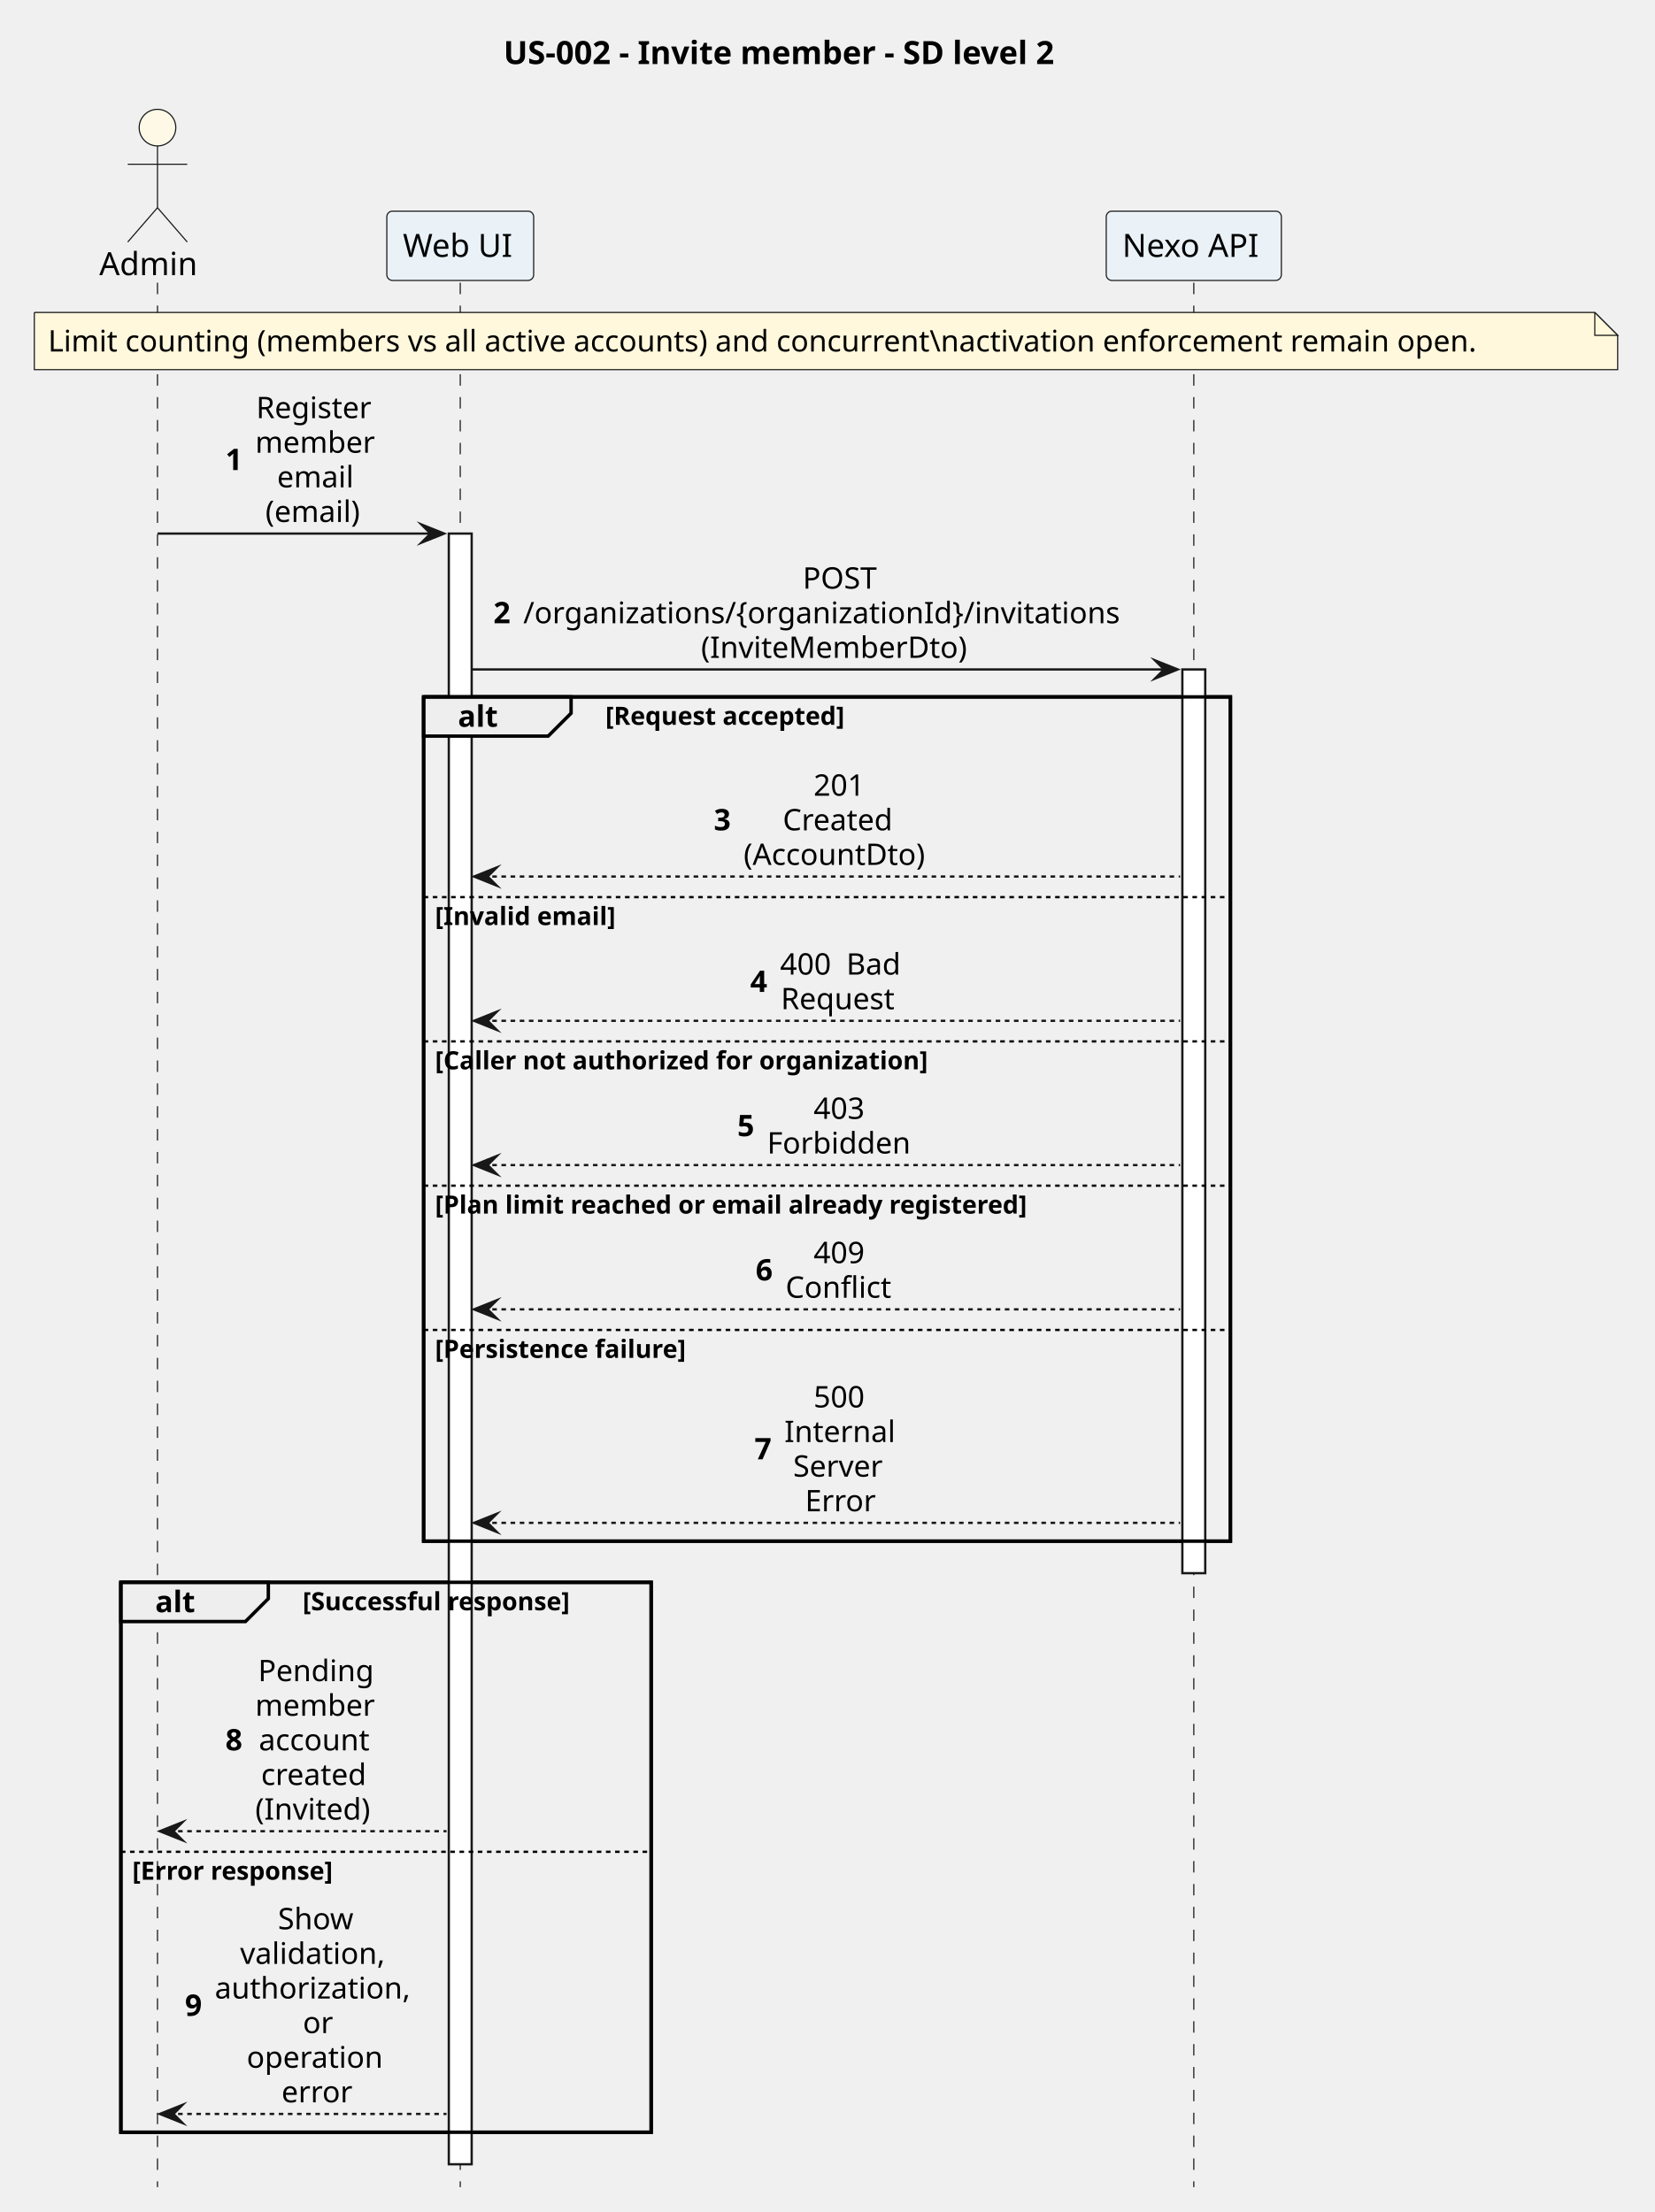
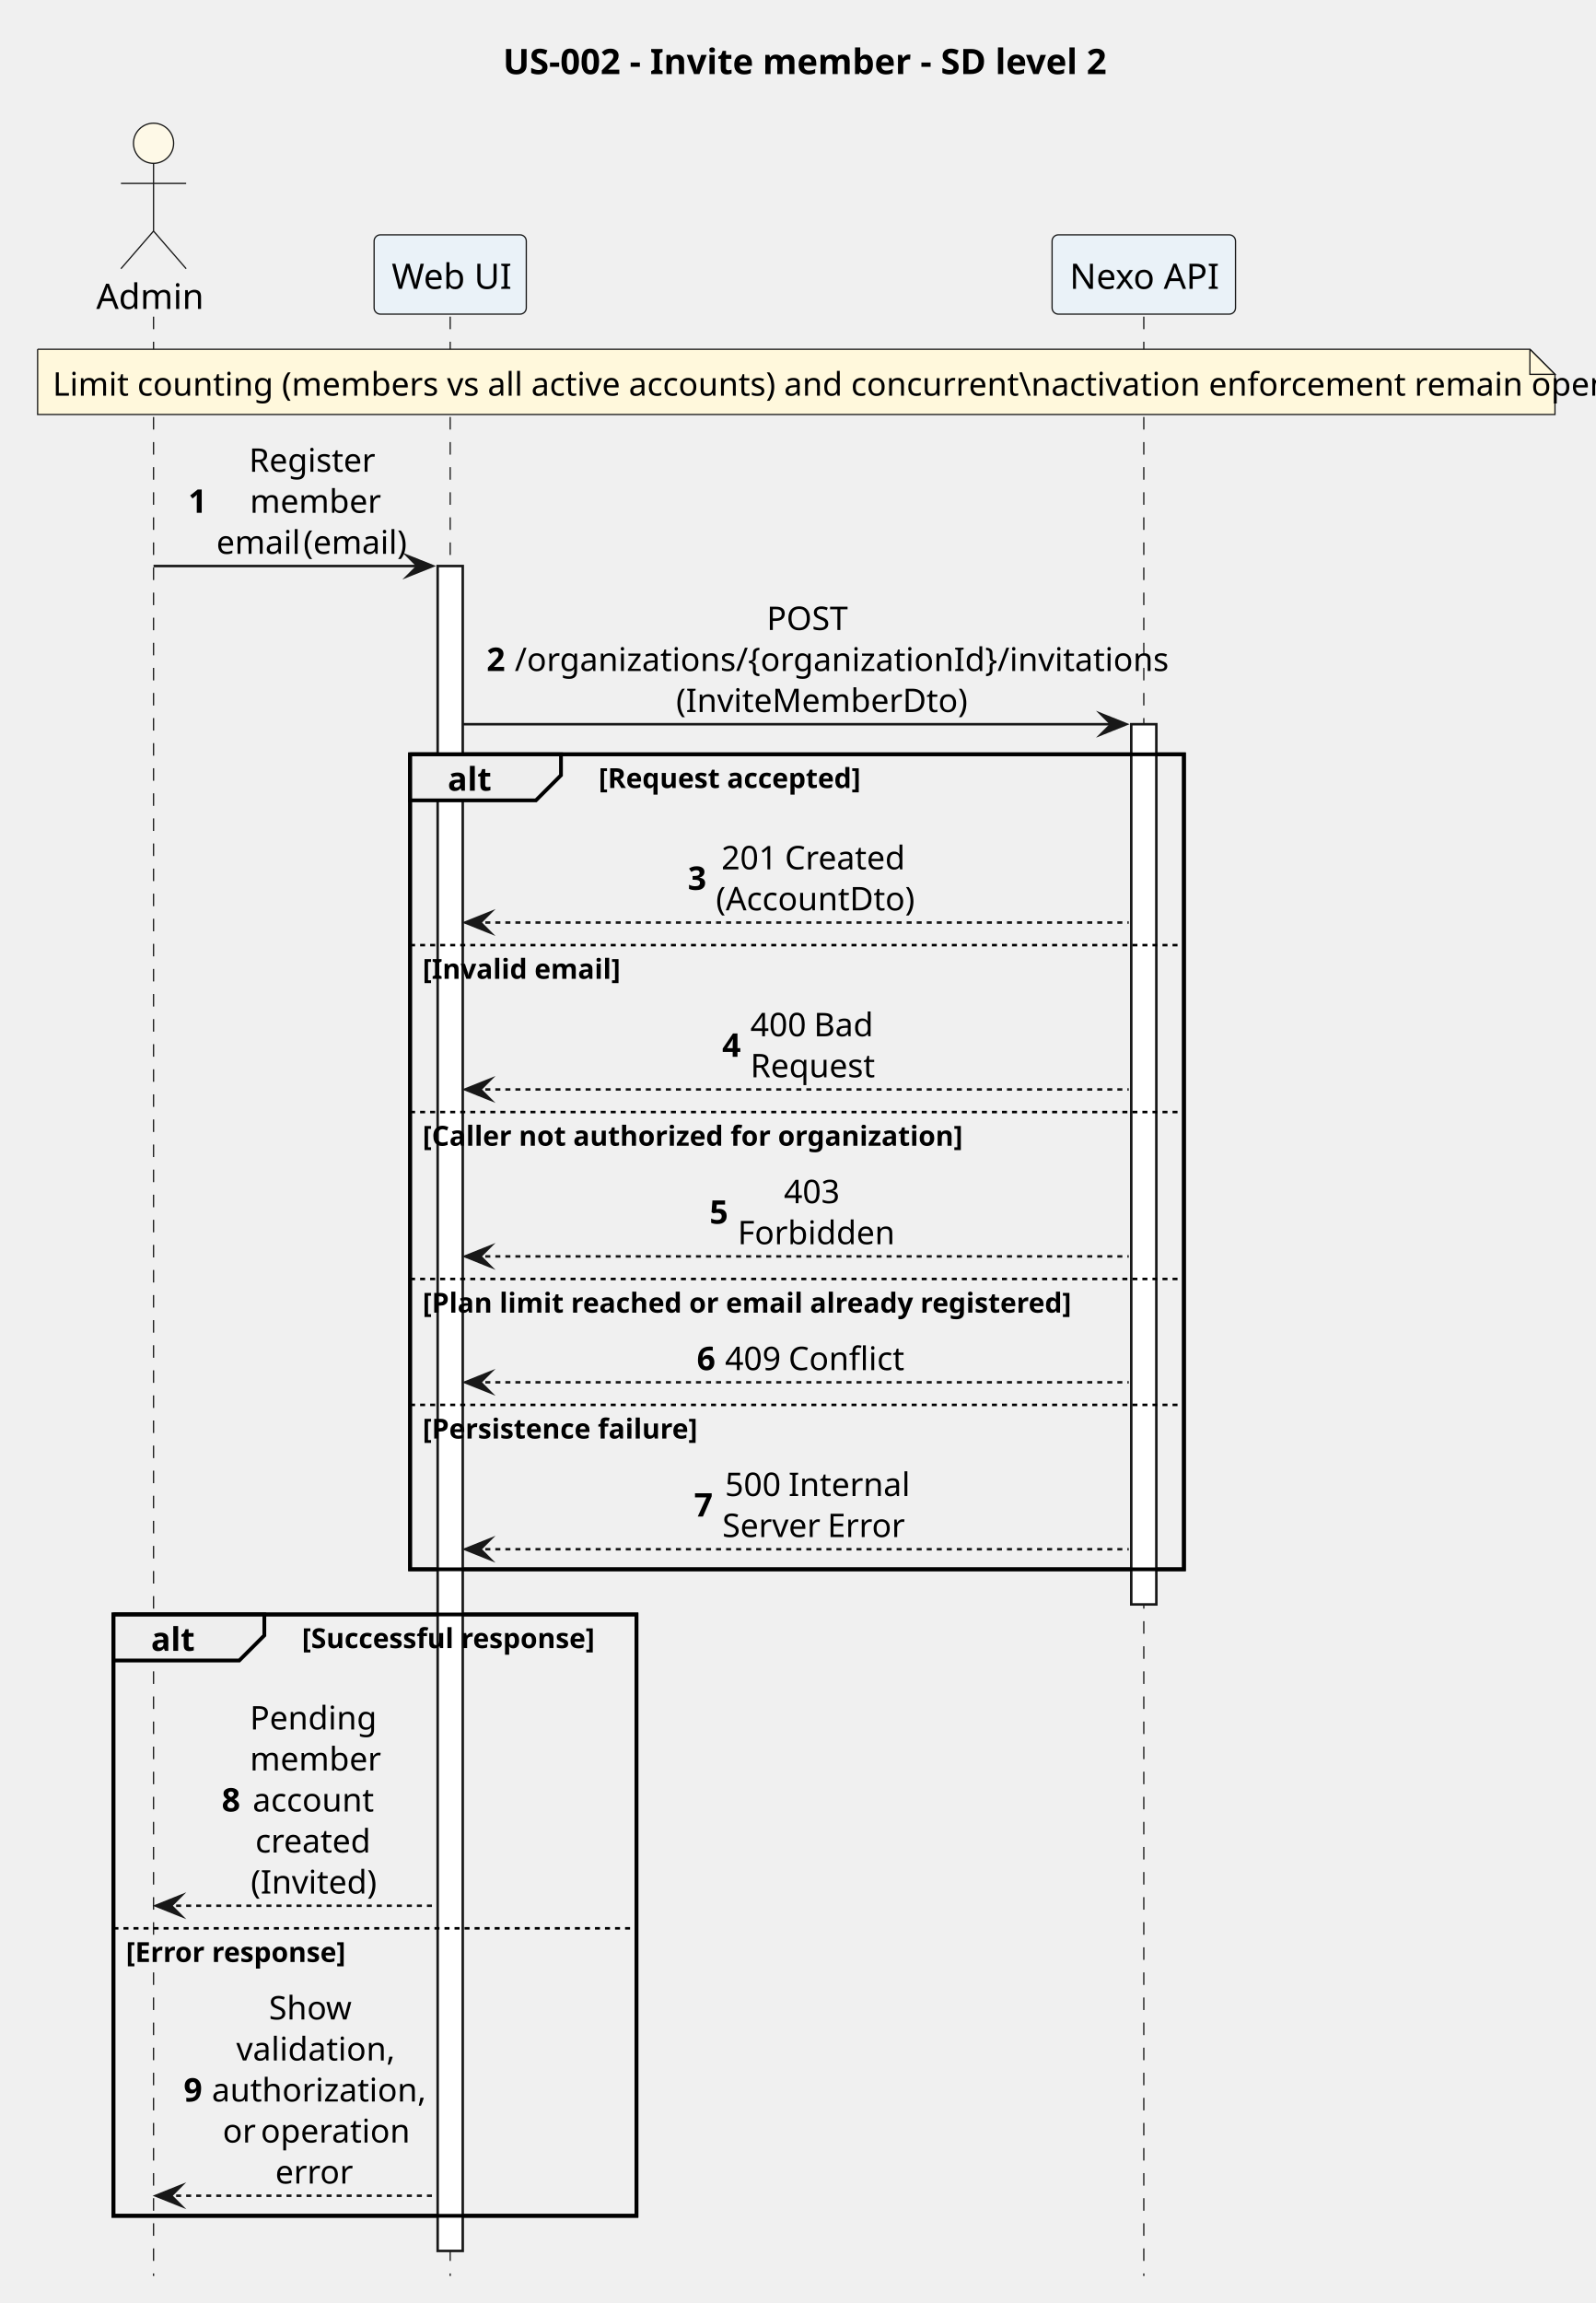
- <svg xmlns="http://www.w3.org/2000/svg" version="1.1" data-diagram-type="SEQUENCE" style="width:723px;height:967px;background:#FFFFFF;" width="723px" height="967px" viewBox="0 0 723 967" zoomAndPan="magnify" preserveAspectRatio="none" contentStyleType="text/css">
+ <svg xmlns="http://www.w3.org/2000/svg" version="1.1" data-diagram-type="SEQUENCE" style="width:636px;height:918px;background:#FFFFFF;" width="636px" height="918px" viewBox="0 0 636 918" zoomAndPan="magnify" preserveAspectRatio="none" contentStyleType="text/css">
  <defs />
  <g font-family="sans-serif" lengthAdjust="spacing">
    <g class="title" data-source-line="1">
-       <text x="220.068" y="27.995" fill="#000" font-size="14" textLength="281.764" font-weight="700">US-002 - Invite member - SD level 2</text>
+       <text x="200.568" y="29.533" fill="#000" font-size="14" textLength="233.427" font-weight="700">US-002 - Invite member - SD level 2</text>
    </g>
-     <rect x="185.15" y="304.656" width="352.6" height="369.078" fill="none" style="stroke:#000;stroke-width:1.5;" />
-     <rect x="52.828" y="691.734" width="231.767" height="240.398" fill="none" style="stroke:#000;stroke-width:1.5;" />
+     <rect x="163.504" y="300.68" width="308.553" height="324.859" fill="none" style="stroke:#000;stroke-width:1.5;" />
+     <rect x="45.224" y="643.539" width="208.545" height="239.703" fill="none" style="stroke:#000;stroke-width:1.5;" />
    <g>
-       <rect x="65.328" y="123.594" width="8" height="832.539" fill="#000" fill-opacity="0" />
-       <line x1="68.828" y1="123.594" x2="68.828" y2="956.133" style="stroke:#181818;stroke-width:0.5;stroke-dasharray:5,5;" />
+       <rect x="57.724" y="126.219" width="8" height="781.023" fill="#000" fill-opacity="0" />
+       <line x1="61.224" y1="126.219" x2="61.224" y2="907.242" style="stroke:#181818;stroke-width:0.5;stroke-dasharray:5,5;" />
    </g>
    <g>
-       <rect x="197.65" y="123.594" width="8" height="832.539" fill="#000" fill-opacity="0" />
-       <line x1="201.15" y1="123.594" x2="201.15" y2="956.133" style="stroke:#181818;stroke-width:0.5;stroke-dasharray:5,5;" />
+       <rect x="176.004" y="126.219" width="8" height="781.023" fill="#000" fill-opacity="0" />
+       <line x1="179.504" y1="126.219" x2="179.504" y2="907.242" style="stroke:#181818;stroke-width:0.5;stroke-dasharray:5,5;" />
    </g>
    <g>
-       <rect x="196.15" y="233.258" width="10" height="712.875" fill="#FFF" style="stroke:#181818;stroke-width:1;" />
+       <rect x="174.504" y="225.625" width="10" height="671.617" fill="#FFF" style="stroke:#181818;stroke-width:1;" />
    </g>
    <g>
-       <rect x="518.25" y="123.594" width="8" height="832.539" fill="#000" fill-opacity="0" />
-       <line x1="521.75" y1="123.594" x2="521.75" y2="956.133" style="stroke:#181818;stroke-width:0.5;stroke-dasharray:5,5;" />
+       <rect x="452.558" y="126.219" width="8" height="781.023" fill="#000" fill-opacity="0" />
+       <line x1="456.058" y1="126.219" x2="456.058" y2="907.242" style="stroke:#181818;stroke-width:0.5;stroke-dasharray:5,5;" />
    </g>
    <g>
-       <rect x="516.75" y="292.656" width="10" height="395.078" fill="#FFF" style="stroke:#181818;stroke-width:1;" />
+       <rect x="451.058" y="288.68" width="10" height="350.859" fill="#FFF" style="stroke:#181818;stroke-width:1;" />
    </g>
-     <text x="43.396" y="120.292" fill="#000" font-size="14" textLength="44.864">Admin</text>
-     <ellipse cx="68.828" cy="55.797" rx="8" ry="8" fill="#FEF9E7" style="stroke:#181818;stroke-width:0.5;" />
-     <path d="M68.828,63.797 L68.828,90.797 M55.828,71.797 L81.828,71.797 M68.828,90.797 L55.828,105.797 M68.828,90.797 L81.828,105.797" style="stroke:#181818;stroke-width:0.5;" fill="none" />
-     <rect x="169.065" y="92.297" width="64.169" height="30.297" fill="#EAF2F8" style="stroke:#181818;stroke-width:0.5;" rx="2.5" ry="2.5" />
-     <text x="176.065" y="112.292" fill="#000" font-size="14" textLength="50.169">Web UI</text>
-     <rect x="483.482" y="92.297" width="76.535" height="30.297" fill="#EAF2F8" style="stroke:#181818;stroke-width:0.5;" rx="2.5" ry="2.5" />
-     <text x="490.482" y="112.292" fill="#000" font-size="14" textLength="62.535">Nexo API</text>
-     <path d="M15,136.594 L15,161.594 L707,161.594 L707,146.594 L697,136.594 L15,136.594" style="stroke:#181818;stroke-width:0.5;" fill="#FFF8DC" />
-     <path d="M697,136.594 L697,146.594 L707,146.594 L697,136.594" style="stroke:#181818;stroke-width:0.5;" fill="#FFF8DC" />
-     <text x="21" y="153.661" fill="#000" font-size="13" textLength="671.899">Limit counting (members vs all active accounts) and concurrent\nactivation enforcement remain open.</text>
-     <polygon points="184.15,229.258,194.15,233.258,184.15,237.258,188.15,233.258" fill="#181818" style="stroke:#181818;stroke-width:1;stroke-linejoin:miter;stroke-miterlimit:10;" />
-     <line x1="68.828" y1="233.258" x2="190.15" y2="233.258" style="stroke:#181818;stroke-width:1;" />
-     <text x="98.506" y="205.493" fill="#000" font-size="13" font-weight="700">1</text>
-     <text x="111.958" y="182.793" fill="#000" font-size="13" textLength="54.107">Register</text>
-     <text x="111.552" y="197.926" fill="#000" font-size="13" textLength="54.92">member</text>
-     <text x="121.086" y="213.059" fill="#000" font-size="13" textLength="35.852">email</text>
-     <text x="116.014" y="228.192" fill="#000" font-size="13" textLength="45.995">(email)</text>
-     <polygon points="504.75,288.656,514.75,292.656,504.75,296.656,508.75,292.656" fill="#181818" style="stroke:#181818;stroke-width:1;stroke-linejoin:miter;stroke-miterlimit:10;" />
-     <line x1="206.15" y1="292.656" x2="510.75" y2="292.656" style="stroke:#181818;stroke-width:1;" />
-     <text x="215.65" y="272.458" fill="#000" font-size="13" font-weight="700">2</text>
-     <text x="350.84" y="257.325" fill="#000" font-size="13" textLength="34.265">POST</text>
-     <text x="228.695" y="272.458" fill="#000" font-size="13" textLength="278.554">/organizations/{organizationId}/invitations</text>
-     <text x="306.397" y="287.59" fill="#000" font-size="13" textLength="123.151">(InviteMemberDto)</text>
-     <path d="M185.15,304.656 L249.593,304.656 L249.593,311.789 L239.593,321.789 L185.15,321.789 L185.15,304.656" style="stroke:#000;stroke-width:1.5;" fill="#EEE" />
-     <rect x="185.15" y="304.656" width="352.6" height="369.078" fill="none" style="stroke:#000;stroke-width:1.5;" />
-     <text x="200.15" y="317.723" fill="#000" font-size="13" textLength="19.443" font-weight="700">alt</text>
-     <text x="264.593" y="316.867" fill="#000" font-size="11" textLength="121.177" font-weight="700">[Request accepted]</text>
-     <polygon points="217.15,379.188,207.15,383.188,217.15,387.188,213.15,383.188" fill="#181818" style="stroke:#181818;stroke-width:1;stroke-linejoin:miter;stroke-miterlimit:10;" />
-     <line x1="211.15" y1="383.188" x2="515.75" y2="383.188" style="stroke:#181818;stroke-width:1;stroke-dasharray:2,2;" />
-     <text x="311.966" y="362.989" fill="#000" font-size="13" font-weight="700">3</text>
-     <text x="355.566" y="347.856" fill="#000" font-size="13" textLength="24.813">201</text>
-     <text x="342.106" y="362.989" fill="#000" font-size="13" textLength="51.733">Created</text>
-     <text x="325.011" y="378.122" fill="#000" font-size="13" textLength="85.922">(AccountDto)</text>
-     <line x1="185.15" y1="392.188" x2="537.75" y2="392.188" style="stroke:#000;stroke-width:1;stroke-dasharray:2,2;" />
-     <text x="190.15" y="404.398" fill="#000" font-size="11" textLength="89.703" font-weight="700">[Invalid email]</text>
-     <polygon points="217.15,442.258,207.15,446.258,217.15,450.258,213.15,446.258" fill="#181818" style="stroke:#181818;stroke-width:1;stroke-linejoin:miter;stroke-miterlimit:10;" />
-     <line x1="211.15" y1="446.258" x2="515.75" y2="446.258" style="stroke:#181818;stroke-width:1;stroke-dasharray:2,2;" />
-     <text x="327.886" y="433.625" fill="#000" font-size="13" font-weight="700">4</text>
-     <text x="340.931" y="426.059" fill="#000" font-size="13" textLength="24.813">400</text>
-     <text x="365.744" y="426.059" fill="#000" font-size="13"> </text>
-     <text x="369.877" y="426.059" fill="#000" font-size="13" textLength="25.137">Bad</text>
-     <text x="341.277" y="441.192" fill="#000" font-size="13" textLength="53.39">Request</text>
-     <line x1="185.15" y1="455.258" x2="537.75" y2="455.258" style="stroke:#000;stroke-width:1;stroke-dasharray:2,2;" />
-     <text x="190.15" y="467.468" fill="#000" font-size="11" textLength="244.664" font-weight="700">[Caller not authorized for organization]</text>
-     <polygon points="217.15,505.328,207.15,509.328,217.15,513.328,213.15,509.328" fill="#181818" style="stroke:#181818;stroke-width:1;stroke-linejoin:miter;stroke-miterlimit:10;" />
-     <line x1="211.15" y1="509.328" x2="515.75" y2="509.328" style="stroke:#181818;stroke-width:1;stroke-dasharray:2,2;" />
-     <text x="322.237" y="496.696" fill="#000" font-size="13" font-weight="700">5</text>
-     <text x="355.566" y="489.129" fill="#000" font-size="13" textLength="24.813">403</text>
-     <text x="335.282" y="504.262" fill="#000" font-size="13" textLength="65.381">Forbidden</text>
-     <line x1="185.15" y1="518.328" x2="537.75" y2="518.328" style="stroke:#000;stroke-width:1;stroke-dasharray:2,2;" />
-     <text x="190.15" y="530.539" fill="#000" font-size="11" textLength="296.114" font-weight="700">[Plan limit reached or email already registered]</text>
-     <polygon points="217.15,568.398,207.15,572.398,217.15,576.398,213.15,572.398" fill="#181818" style="stroke:#181818;stroke-width:1;stroke-linejoin:miter;stroke-miterlimit:10;" />
-     <line x1="211.15" y1="572.398" x2="515.75" y2="572.398" style="stroke:#181818;stroke-width:1;stroke-dasharray:2,2;" />
-     <text x="330.27" y="559.766" fill="#000" font-size="13" font-weight="700">6</text>
-     <text x="355.566" y="552.2" fill="#000" font-size="13" textLength="24.813">409</text>
-     <text x="343.315" y="567.333" fill="#000" font-size="13" textLength="49.315">Conflict</text>
-     <line x1="185.15" y1="581.398" x2="537.75" y2="581.398" style="stroke:#000;stroke-width:1;stroke-dasharray:2,2;" />
-     <text x="190.15" y="593.609" fill="#000" font-size="11" textLength="126.693" font-weight="700">[Persistence failure]</text>
-     <polygon points="217.15,661.734,207.15,665.734,217.15,669.734,213.15,665.734" fill="#181818" style="stroke:#181818;stroke-width:1;stroke-linejoin:miter;stroke-miterlimit:10;" />
-     <line x1="211.15" y1="665.734" x2="515.75" y2="665.734" style="stroke:#181818;stroke-width:1;stroke-dasharray:2,2;" />
-     <text x="329.762" y="637.969" fill="#000" font-size="13" font-weight="700">7</text>
-     <text x="355.566" y="615.27" fill="#000" font-size="13" textLength="24.813">500</text>
-     <text x="342.807" y="630.403" fill="#000" font-size="13" textLength="50.331">Internal</text>
-     <text x="346.657" y="645.536" fill="#000" font-size="13" textLength="42.631">Server</text>
-     <text x="351.872" y="660.668" fill="#000" font-size="13" textLength="32.202">Error</text>
-     <path d="M52.828,691.734 L117.271,691.734 L117.271,698.867 L107.271,708.867 L52.828,708.867 L52.828,691.734" style="stroke:#000;stroke-width:1.5;" fill="#EEE" />
-     <rect x="52.828" y="691.734" width="231.767" height="240.398" fill="none" style="stroke:#000;stroke-width:1.5;" />
-     <text x="67.828" y="704.801" fill="#000" font-size="13" textLength="19.443" font-weight="700">alt</text>
-     <text x="132.271" y="703.945" fill="#000" font-size="11" textLength="136.324" font-weight="700">[Successful response]</text>
-     <polygon points="79.828,796.531,69.828,800.531,79.828,804.531,75.828,800.531" fill="#181818" style="stroke:#181818;stroke-width:1;stroke-linejoin:miter;stroke-miterlimit:10;" />
-     <line x1="73.828" y1="800.531" x2="195.15" y2="800.531" style="stroke:#181818;stroke-width:1;stroke-dasharray:2,2;" />
-     <text x="98.506" y="765.2" fill="#000" font-size="13" font-weight="700">8</text>
-     <text x="112.796" y="734.934" fill="#000" font-size="13" textLength="52.432">Pending</text>
-     <text x="111.552" y="750.067" fill="#000" font-size="13" textLength="54.92">member</text>
-     <text x="113.116" y="765.2" fill="#000" font-size="13" textLength="51.791">account</text>
-     <text x="114.11" y="780.333" fill="#000" font-size="13" textLength="49.804">created</text>
-     <text x="111.577" y="795.465" fill="#000" font-size="13" textLength="54.869">(Invited)</text>
-     <line x1="52.828" y1="809.531" x2="284.595" y2="809.531" style="stroke:#000;stroke-width:1;stroke-dasharray:2,2;" />
-     <text x="57.828" y="821.742" fill="#000" font-size="11" textLength="101.933" font-weight="700">[Error response]</text>
-     <polygon points="79.828,920.133,69.828,924.133,79.828,928.133,75.828,924.133" fill="#181818" style="stroke:#181818;stroke-width:1;stroke-linejoin:miter;stroke-miterlimit:10;" />
-     <line x1="73.828" y1="924.133" x2="195.15" y2="924.133" style="stroke:#181818;stroke-width:1;stroke-dasharray:2,2;" />
-     <text x="80.828" y="881.235" fill="#000" font-size="13" font-weight="700">9</text>
-     <text x="121.473" y="843.403" fill="#000" font-size="13" textLength="35.077">Show</text>
-     <text x="104.944" y="858.536" fill="#000" font-size="13" textLength="68.136">validation,</text>
-     <text x="93.874" y="873.668" fill="#000" font-size="13" textLength="90.276">authorization,</text>
-     <text x="132.363" y="888.801" fill="#000" font-size="13" textLength="13.298">or</text>
-     <text x="107.803" y="903.934" fill="#000" font-size="13" textLength="62.417">operation</text>
-     <text x="123.019" y="919.067" fill="#000" font-size="13" textLength="31.986">error</text>
+     <text x="38.382" y="123.143" fill="#000" font-size="14" textLength="39.683">Admin</text>
+     <ellipse cx="61.224" cy="57.109" rx="8" ry="8" fill="#FEF9E7" style="stroke:#181818;stroke-width:0.5;" />
+     <path d="M61.224,65.109 L61.224,92.109 M48.224,73.109 L74.224,73.109 M61.224,92.109 L48.224,107.109 M61.224,92.109 L74.224,107.109" style="stroke:#181818;stroke-width:0.5;" fill="none" />
+     <rect x="149.167" y="93.609" width="60.676" height="31.609" fill="#EAF2F8" style="stroke:#181818;stroke-width:0.5;" rx="2.5" ry="2.5" />
+     <text x="156.167" y="115.143" fill="#000" font-size="14" textLength="46.676">Web UI</text>
+     <rect x="419.489" y="93.609" width="73.138" height="31.609" fill="#EAF2F8" style="stroke:#181818;stroke-width:0.5;" rx="2.5" ry="2.5" />
+     <text x="426.489" y="115.143" fill="#000" font-size="14" textLength="59.138">Nexo API</text>
+     <path d="M15,139.219 L15,165.219 L620,165.219 L620,149.219 L610,139.219 L15,139.219" style="stroke:#181818;stroke-width:0.5;" fill="#FFF8DC" />
+     <path d="M610,139.219 L610,149.219 L620,149.219 L610,139.219" style="stroke:#181818;stroke-width:0.5;" fill="#FFF8DC" />
+     <text x="21" y="157.714" fill="#000" font-size="13" textLength="584.562">Limit counting (members vs all active accounts) and concurrent\nactivation enforcement remain open.</text>
+     <polygon points="162.504,221.625,172.504,225.625,162.504,229.625,166.504,225.625" fill="#181818" style="stroke:#181818;stroke-width:1;stroke-linejoin:miter;stroke-miterlimit:10;" />
+     <line x1="61.224" y1="225.625" x2="168.504" y2="225.625" style="stroke:#181818;stroke-width:1;" />
+     <text x="75.049" y="204.417" fill="#000" font-size="13" font-weight="700">1</text>
+     <text x="99.275" y="188.065" fill="#000" font-size="13" textLength="48.407">Register</text>
+     <text x="99.64" y="204.417" fill="#000" font-size="13" textLength="47.677">member</text>
+     <text x="86.279" y="220.769" fill="#000" font-size="13" textLength="31.065">email</text>
+     <text x="117.344" y="220.769" fill="#000" font-size="13"> </text>
+     <text x="120.956" y="220.769" fill="#000" font-size="13" textLength="39.724">(email)</text>
+     <polygon points="439.058,284.68,449.058,288.68,439.058,292.68,443.058,288.68" fill="#181818" style="stroke:#181818;stroke-width:1;stroke-linejoin:miter;stroke-miterlimit:10;" />
+     <line x1="184.504" y1="288.68" x2="445.058" y2="288.68" style="stroke:#181818;stroke-width:1;" />
+     <text x="194.004" y="267.472" fill="#000" font-size="13" font-weight="700">2</text>
+     <text x="305.699" y="251.12" fill="#000" font-size="13" textLength="35.395">POST</text>
+     <text x="205.234" y="267.472" fill="#000" font-size="13" textLength="236.323">/organizations/{organizationId}/invitations</text>
+     <text x="269.577" y="283.823" fill="#000" font-size="13" textLength="107.637">(InviteMemberDto)</text>
+     <path d="M163.504,300.68 L223.675,300.68 L223.675,309.031 L213.675,319.031 L163.504,319.031 L163.504,300.68" style="stroke:#000;stroke-width:1.5;" fill="#EEE" />
+     <rect x="163.504" y="300.68" width="308.553" height="324.859" fill="none" style="stroke:#000;stroke-width:1.5;" />
+     <text x="178.504" y="315.175" fill="#000" font-size="13" textLength="15.171" font-weight="700">alt</text>
+     <text x="238.675" y="314.099" fill="#000" font-size="11" textLength="101.471" font-weight="700">[Request accepted]</text>
+     <polygon points="195.504,363.734,185.504,367.734,195.504,371.734,191.504,367.734" fill="#181818" style="stroke:#181818;stroke-width:1;stroke-linejoin:miter;stroke-miterlimit:10;" />
+     <line x1="189.504" y1="367.734" x2="450.058" y2="367.734" style="stroke:#181818;stroke-width:1;stroke-dasharray:2,2;" />
+     <text x="274.236" y="354.702" fill="#000" font-size="13" font-weight="700">3</text>
+     <text x="287.621" y="346.526" fill="#000" font-size="13" textLength="21.69">201</text>
+     <text x="309.311" y="346.526" fill="#000" font-size="13"> </text>
+     <text x="312.922" y="346.526" fill="#000" font-size="13" textLength="46.249">Created</text>
+     <text x="285.466" y="362.878" fill="#000" font-size="13" textLength="75.861">(AccountDto)</text>
+     <line x1="163.504" y1="376.734" x2="472.058" y2="376.734" style="stroke:#000;stroke-width:1;stroke-dasharray:2,2;" />
+     <text x="168.504" y="390.153" fill="#000" font-size="11" textLength="73.353" font-weight="700">[Invalid email]</text>
+     <polygon points="195.504,430.273,185.504,434.273,195.504,438.273,191.504,434.273" fill="#181818" style="stroke:#181818;stroke-width:1;stroke-linejoin:miter;stroke-miterlimit:10;" />
+     <line x1="189.504" y1="434.273" x2="450.058" y2="434.273" style="stroke:#181818;stroke-width:1;stroke-dasharray:2,2;" />
+     <text x="287.95" y="421.241" fill="#000" font-size="13" font-weight="700">4</text>
+     <text x="299.18" y="413.065" fill="#000" font-size="13" textLength="21.69">400</text>
+     <text x="320.87" y="413.065" fill="#000" font-size="13"> </text>
+     <text x="324.481" y="413.065" fill="#000" font-size="13" textLength="23.131">Bad</text>
+     <text x="299.186" y="429.417" fill="#000" font-size="13" textLength="48.42">Request</text>
+     <line x1="163.504" y1="443.273" x2="472.058" y2="443.273" style="stroke:#000;stroke-width:1;stroke-dasharray:2,2;" />
+     <text x="168.504" y="456.692" fill="#000" font-size="11" textLength="202.888" font-weight="700">[Caller not authorized for organization]</text>
+     <polygon points="195.504,496.813,185.504,500.813,195.504,504.813,191.504,500.813" fill="#181818" style="stroke:#181818;stroke-width:1;stroke-linejoin:miter;stroke-miterlimit:10;" />
+     <line x1="189.504" y1="500.813" x2="450.058" y2="500.813" style="stroke:#181818;stroke-width:1;stroke-dasharray:2,2;" />
+     <text x="282.897" y="487.78" fill="#000" font-size="13" font-weight="700">5</text>
+     <text x="312.551" y="479.604" fill="#000" font-size="13" textLength="21.69">403</text>
+     <text x="294.127" y="495.956" fill="#000" font-size="13" textLength="58.538">Forbidden</text>
+     <line x1="163.504" y1="509.813" x2="472.058" y2="509.813" style="stroke:#000;stroke-width:1;stroke-dasharray:2,2;" />
+     <text x="168.504" y="523.231" fill="#000" font-size="11" textLength="244.541" font-weight="700">[Plan limit reached or email already registered]</text>
+     <polygon points="195.504,547,185.504,551,195.504,555,191.504,551" fill="#181818" style="stroke:#181818;stroke-width:1;stroke-linejoin:miter;stroke-miterlimit:10;" />
+     <line x1="189.504" y1="551" x2="450.058" y2="551" style="stroke:#181818;stroke-width:1;stroke-dasharray:2,2;" />
+     <text x="277.841" y="546.144" fill="#000" font-size="13" font-weight="700">6</text>
+     <text x="289.071" y="546.144" fill="#000" font-size="13" textLength="21.69">409</text>
+     <text x="310.761" y="546.144" fill="#000" font-size="13"> </text>
+     <text x="314.373" y="546.144" fill="#000" font-size="13" textLength="43.348">Conflict</text>
+     <line x1="163.504" y1="560" x2="472.058" y2="560" style="stroke:#000;stroke-width:1;stroke-dasharray:2,2;" />
+     <text x="168.504" y="573.419" fill="#000" font-size="11" textLength="105.155" font-weight="700">[Persistence failure]</text>
+     <polygon points="195.504,613.539,185.504,617.539,195.504,621.539,191.504,617.539" fill="#181818" style="stroke:#181818;stroke-width:1;stroke-linejoin:miter;stroke-miterlimit:10;" />
+     <line x1="189.504" y1="617.539" x2="450.058" y2="617.539" style="stroke:#181818;stroke-width:1;stroke-dasharray:2,2;" />
+     <text x="276.771" y="604.507" fill="#000" font-size="13" font-weight="700">7</text>
+     <text x="289.065" y="596.331" fill="#000" font-size="13" textLength="21.69">500</text>
+     <text x="310.755" y="596.331" fill="#000" font-size="13"> </text>
+     <text x="314.366" y="596.331" fill="#000" font-size="13" textLength="43.361">Internal</text>
+     <text x="288.001" y="612.683" fill="#000" font-size="13" textLength="38.289">Server</text>
+     <text x="326.291" y="612.683" fill="#000" font-size="13"> </text>
+     <text x="329.902" y="612.683" fill="#000" font-size="13" textLength="28.888">Error</text>
+     <path d="M45.224,643.539 L105.395,643.539 L105.395,651.891 L95.395,661.891 L45.224,661.891 L45.224,643.539" style="stroke:#000;stroke-width:1.5;" fill="#EEE" />
+     <rect x="45.224" y="643.539" width="208.545" height="239.703" fill="none" style="stroke:#000;stroke-width:1.5;" />
+     <text x="60.224" y="658.034" fill="#000" font-size="13" textLength="15.171" font-weight="700">alt</text>
+     <text x="120.395" y="656.958" fill="#000" font-size="11" textLength="117.375" font-weight="700">[Successful response]</text>
+     <polygon points="72.224,755.648,62.224,759.648,72.224,763.648,68.224,759.648" fill="#181818" style="stroke:#181818;stroke-width:1;stroke-linejoin:miter;stroke-miterlimit:10;" />
+     <line x1="66.224" y1="759.648" x2="173.504" y2="759.648" style="stroke:#181818;stroke-width:1;stroke-dasharray:2,2;" />
+     <text x="88.395" y="722.089" fill="#000" font-size="13" font-weight="700">8</text>
+     <text x="99.625" y="689.386" fill="#000" font-size="13" textLength="47.709">Pending</text>
+     <text x="99.64" y="705.737" fill="#000" font-size="13" textLength="47.677">member</text>
+     <text x="100.713" y="722.089" fill="#000" font-size="13" textLength="45.532">account</text>
+     <text x="101.799" y="738.44" fill="#000" font-size="13" textLength="43.361">created</text>
+     <text x="99.999" y="754.792" fill="#000" font-size="13" textLength="46.96">(Invited)</text>
+     <line x1="45.224" y1="768.648" x2="253.769" y2="768.648" style="stroke:#000;stroke-width:1;stroke-dasharray:2,2;" />
+     <text x="50.224" y="782.067" fill="#000" font-size="11" textLength="86.19" font-weight="700">[Error response]</text>
+     <polygon points="72.224,871.242,62.224,875.242,72.224,879.242,68.224,875.242" fill="#181818" style="stroke:#181818;stroke-width:1;stroke-linejoin:miter;stroke-miterlimit:10;" />
+     <line x1="66.224" y1="875.242" x2="173.504" y2="875.242" style="stroke:#181818;stroke-width:1;stroke-dasharray:2,2;" />
+     <text x="73.224" y="837.683" fill="#000" font-size="13" font-weight="700">9</text>
+     <text x="107.219" y="804.979" fill="#000" font-size="13" textLength="32.519">Show</text>
+     <text x="94.21" y="821.331" fill="#000" font-size="13" textLength="58.538">validation,</text>
+     <text x="84.454" y="837.683" fill="#000" font-size="13" textLength="78.051">authorization,</text>
+     <text x="88.789" y="854.034" fill="#000" font-size="13" textLength="11.559">or</text>
+     <text x="100.348" y="854.034" fill="#000" font-size="13"> </text>
+     <text x="103.96" y="854.034" fill="#000" font-size="13" textLength="54.209">operation</text>
+     <text x="109.755" y="870.386" fill="#000" font-size="13" textLength="27.447">error</text>
  </g>
</svg>
